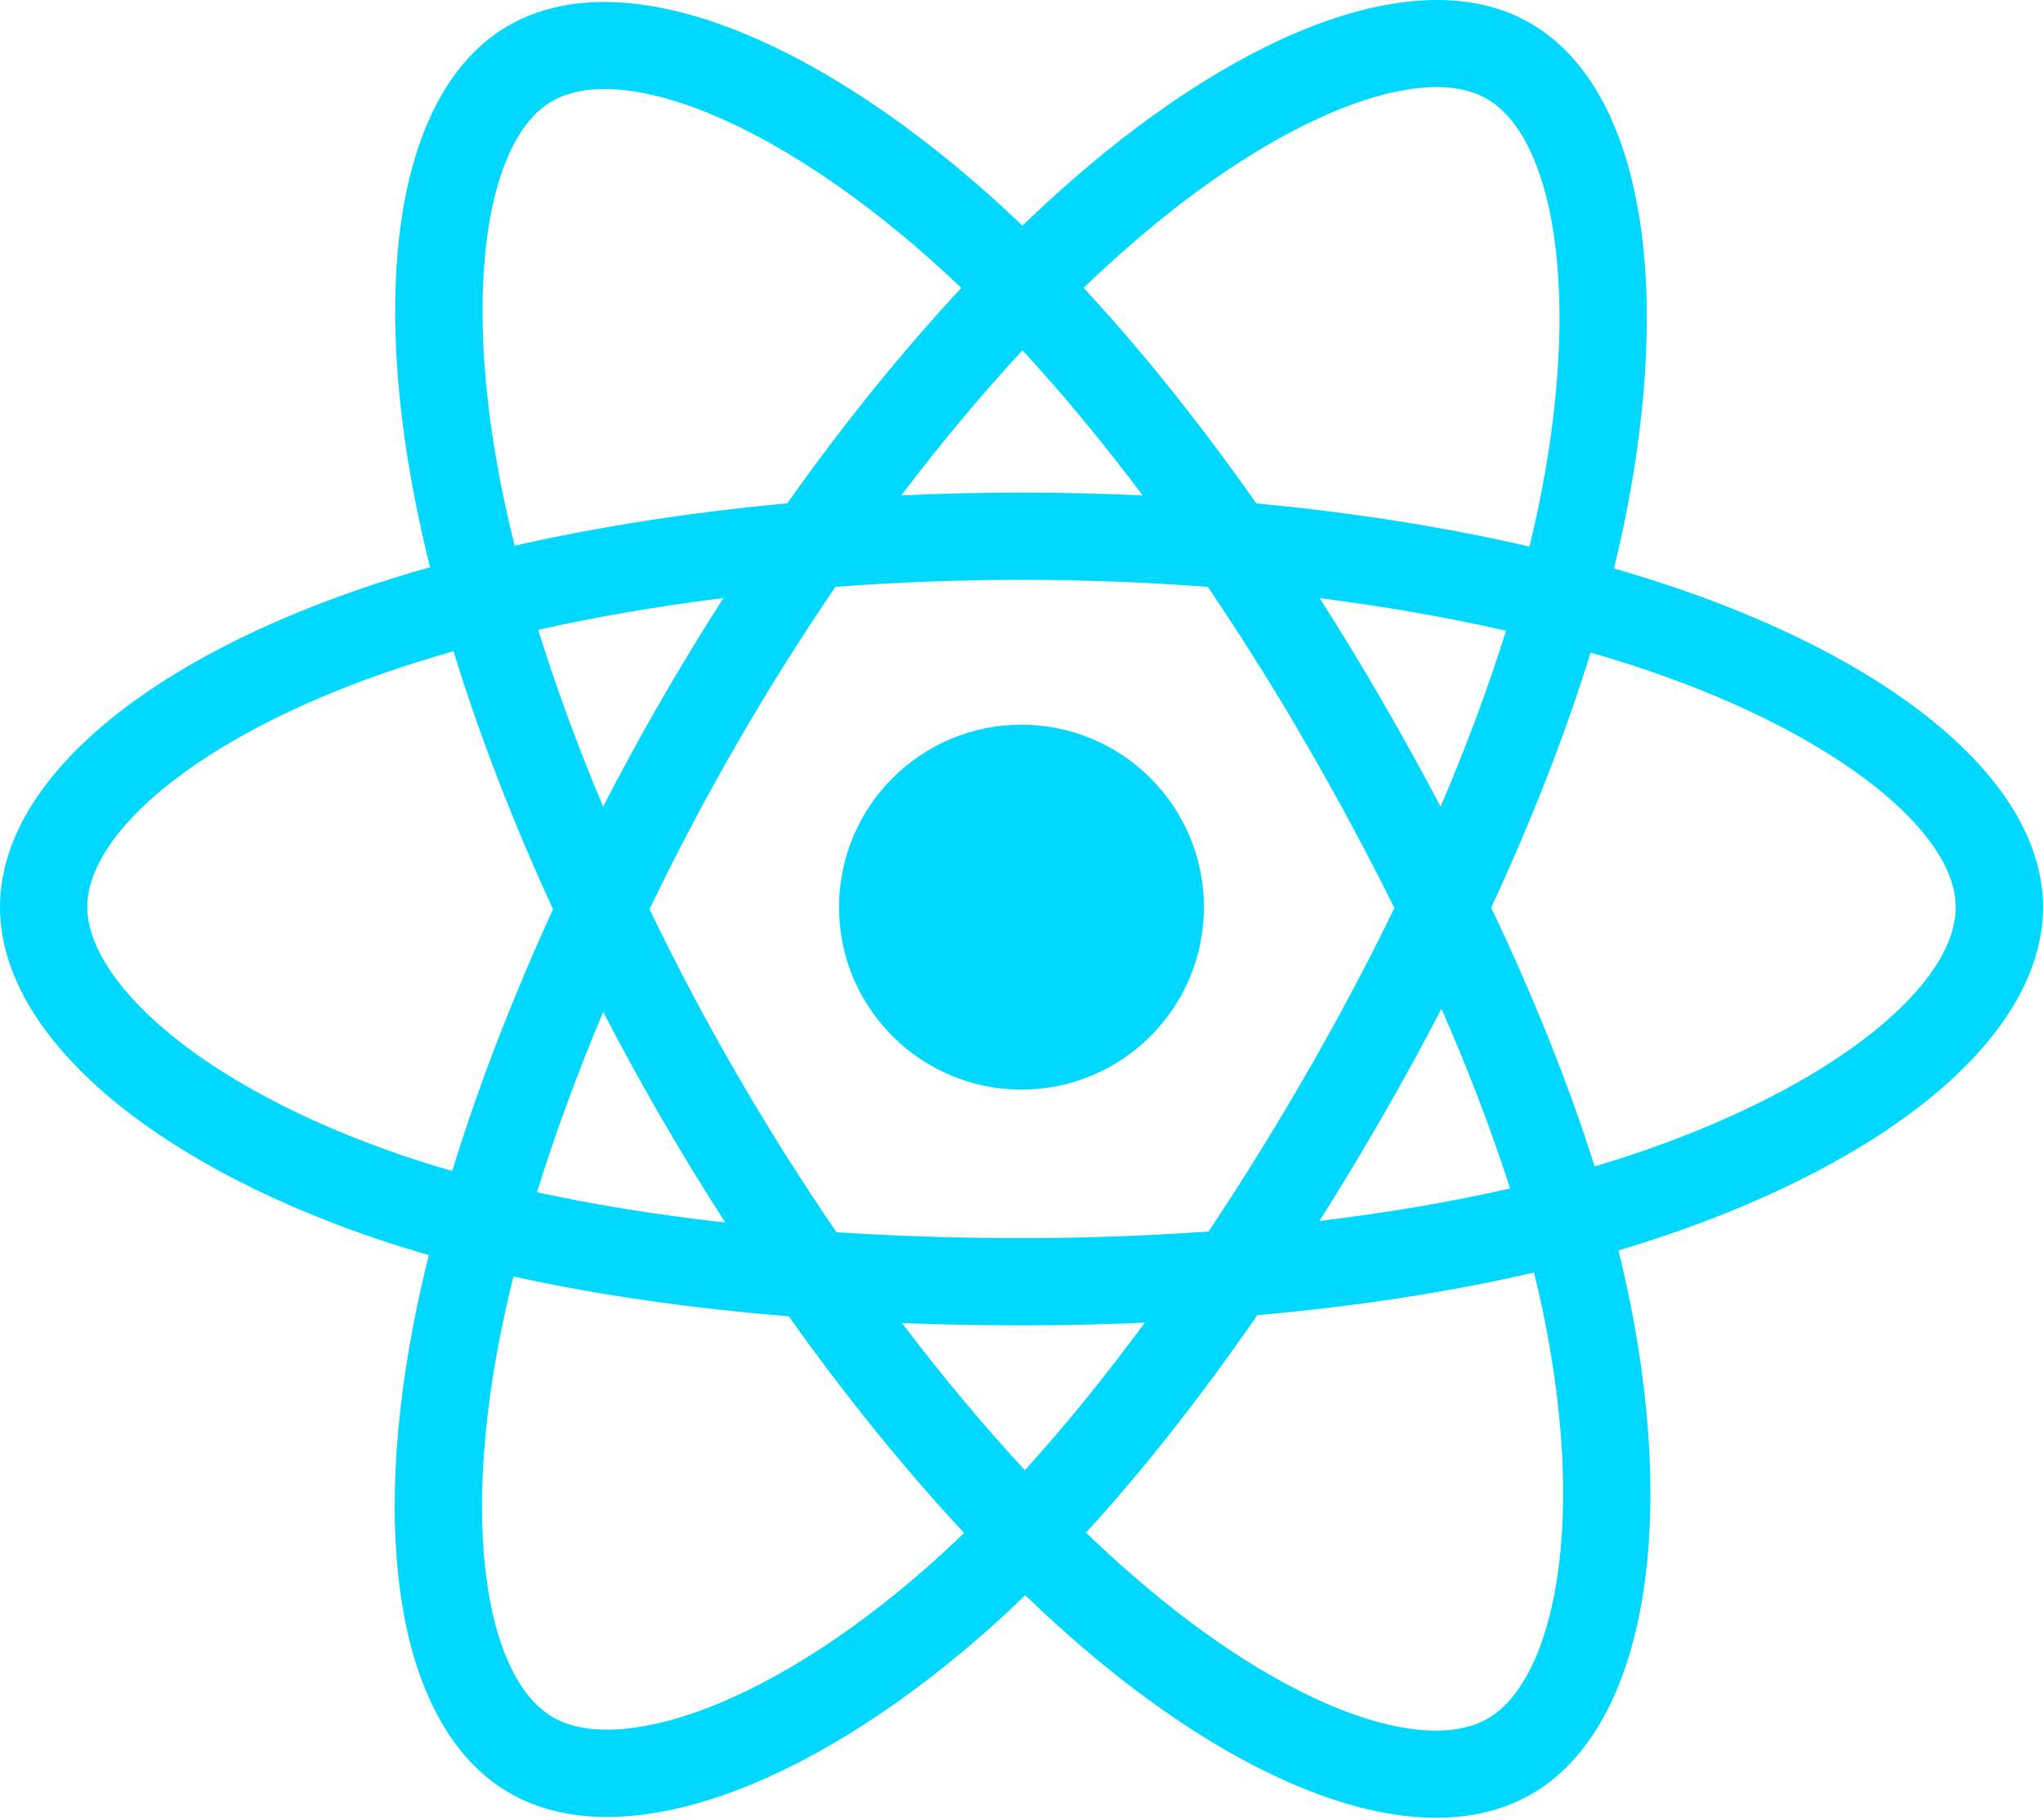
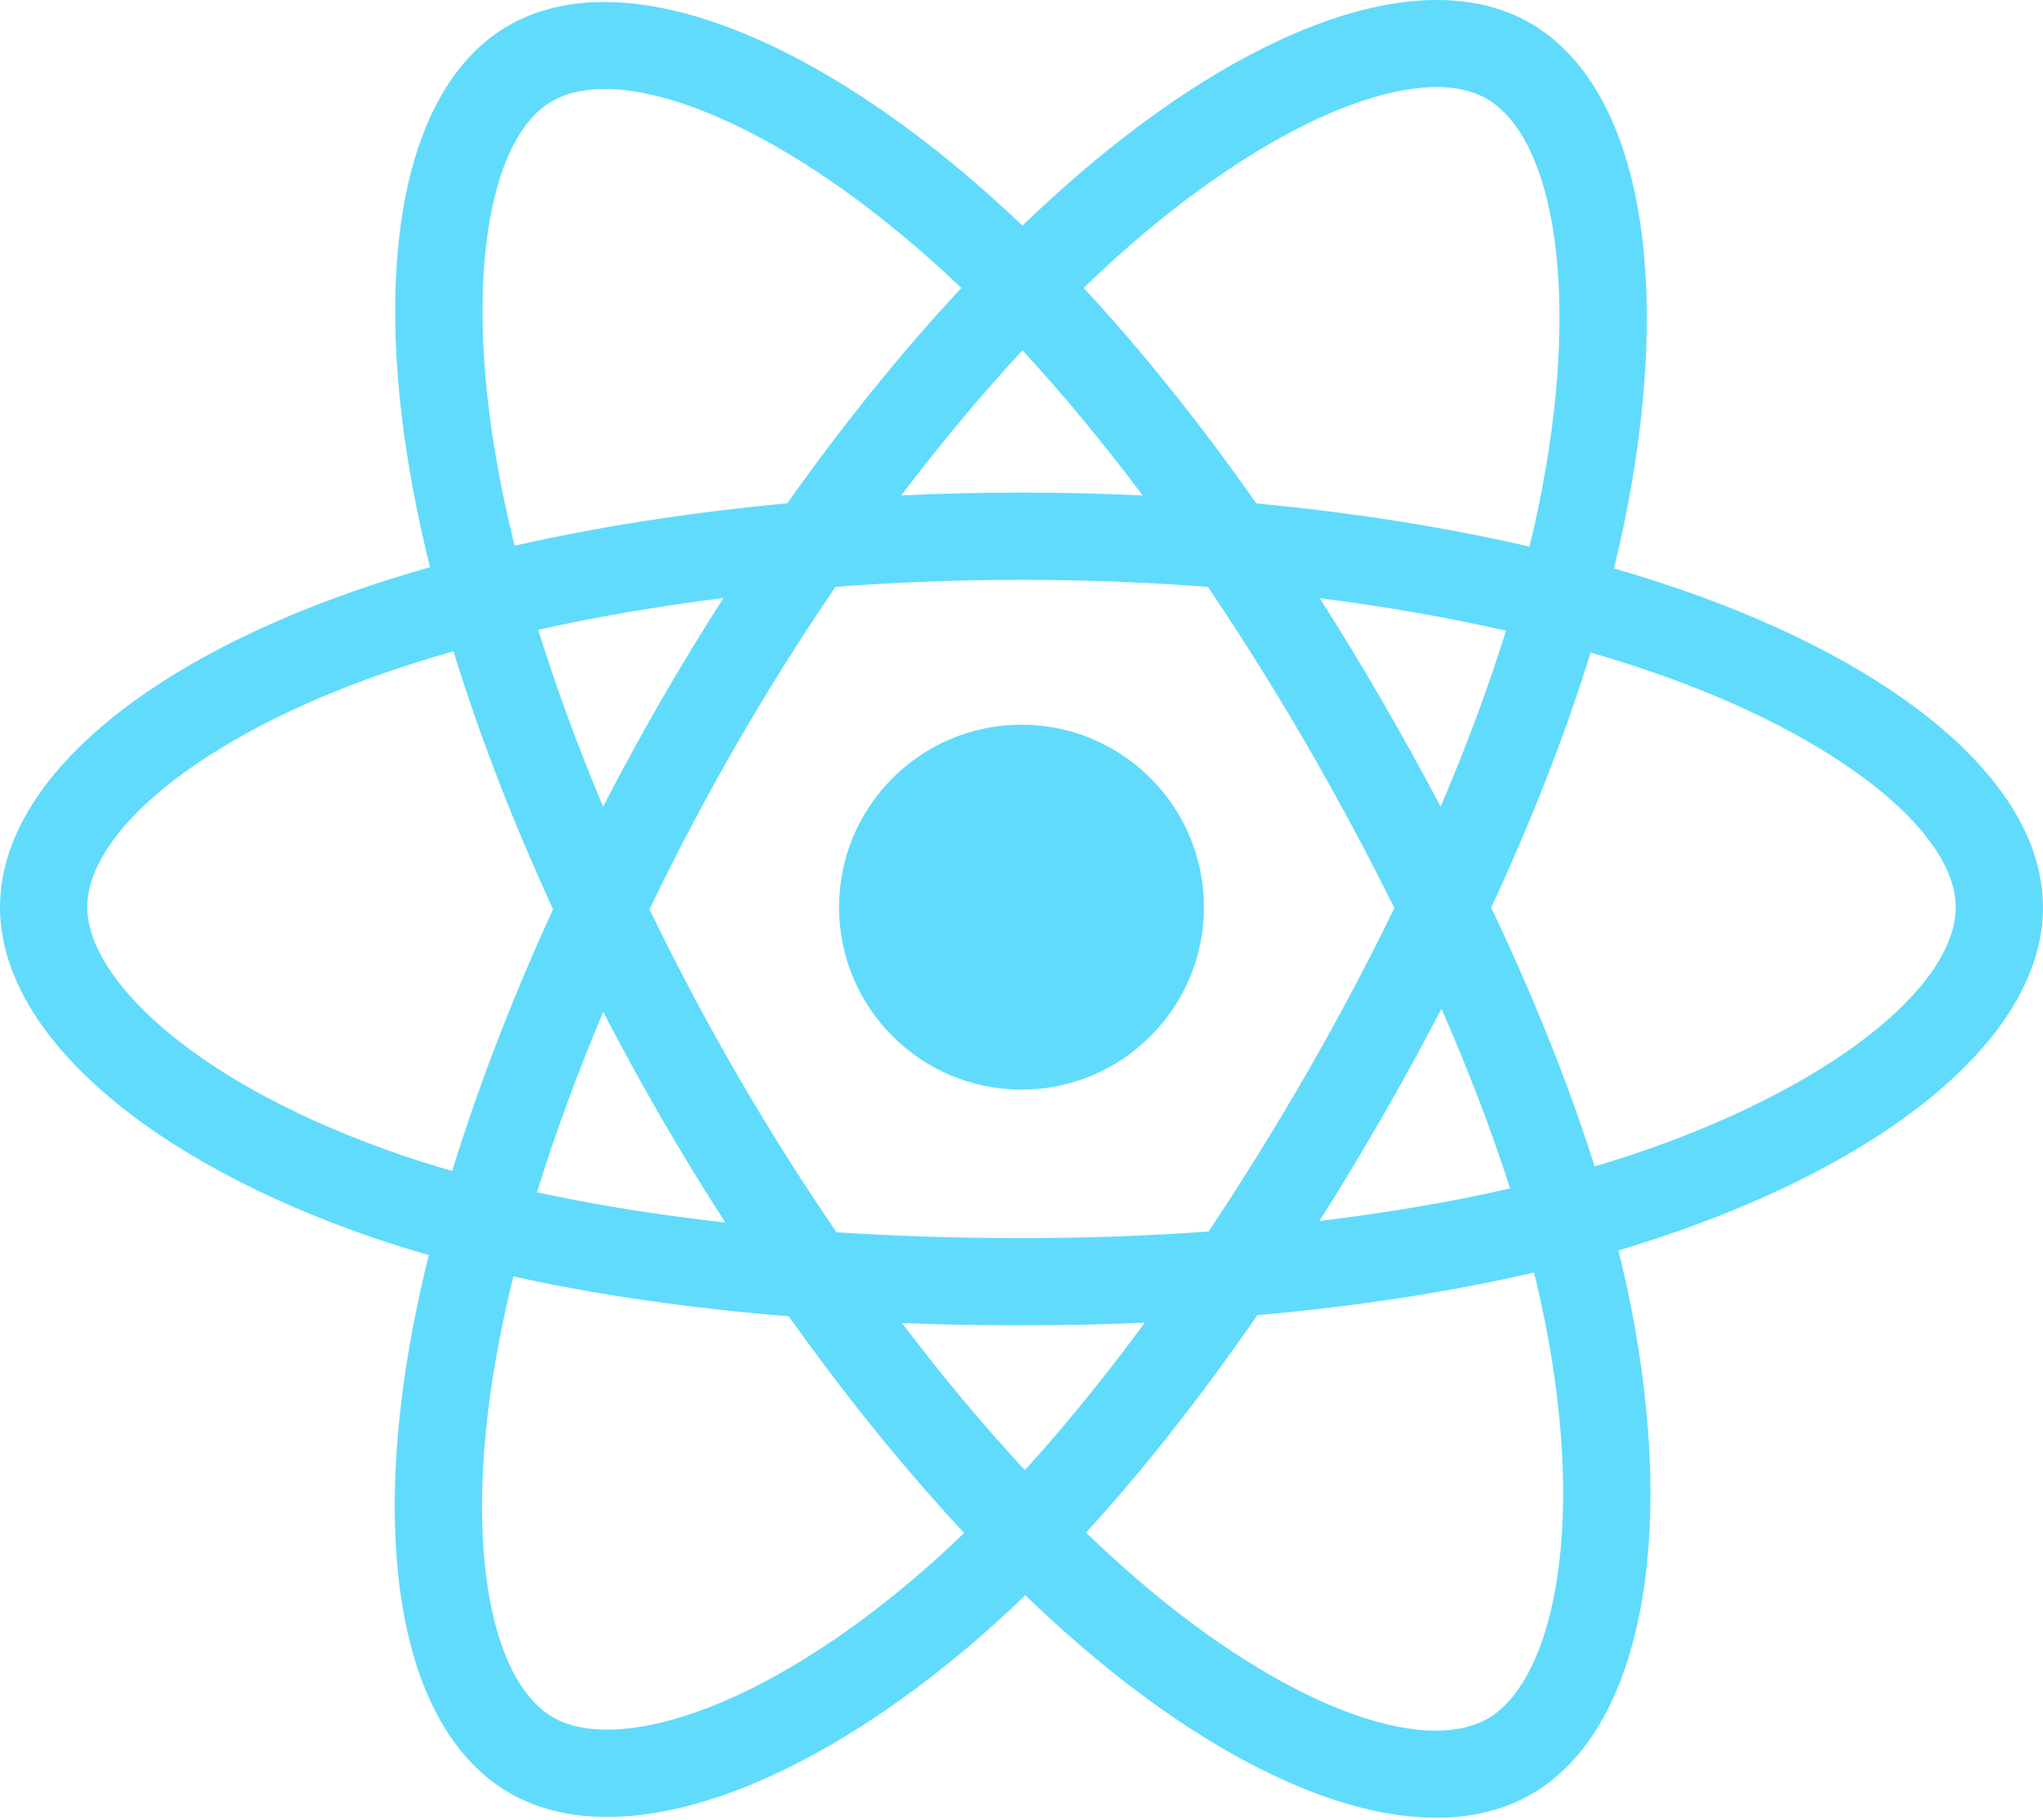
- <svg xmlns="http://www.w3.org/2000/svg" aria-hidden="true" role="img" class="iconify iconify--logos" width="35.93" height="32" preserveAspectRatio="xMidYMid meet" viewBox="0 0 256 228">
-   <path fill="#00D8FF" d="M210.483 73.824a171.49 171.49 0 0 0-8.24-2.597c.465-1.9.893-3.777 1.273-5.621c6.238-30.281 2.16-54.676-11.769-62.708c-13.355-7.7-35.196.329-57.254 19.526a171.23 171.23 0 0 0-6.375 5.848a155.866 155.866 0 0 0-4.241-3.917C100.759 3.829 77.587-4.822 63.673 3.233C50.33 10.957 46.379 33.89 51.995 62.588a170.974 170.974 0 0 0 1.892 8.48c-3.28.932-6.445 1.924-9.474 2.98C17.309 83.498 0 98.307 0 113.668c0 15.865 18.582 31.778 46.812 41.427a145.52 145.52 0 0 0 6.921 2.165a167.467 167.467 0 0 0-2.01 9.138c-5.354 28.2-1.173 50.591 12.134 58.266c13.744 7.926 36.812-.22 59.273-19.855a145.567 145.567 0 0 0 5.342-4.923a168.064 168.064 0 0 0 6.92 6.314c21.758 18.722 43.246 26.282 56.54 18.586c13.731-7.949 18.194-32.003 12.4-61.268a145.016 145.016 0 0 0-1.535-6.842c1.62-.48 3.21-.974 4.76-1.488c29.348-9.723 48.443-25.443 48.443-41.52c0-15.417-17.868-30.326-45.517-39.844Zm-6.365 70.984c-1.4.463-2.836.91-4.3 1.345c-3.24-10.257-7.612-21.163-12.963-32.432c5.106-11 9.31-21.767 12.459-31.957c2.619.758 5.16 1.557 7.61 2.4c23.69 8.156 38.14 20.213 38.14 29.504c0 9.896-15.606 22.743-40.946 31.14Zm-10.514 20.834c2.562 12.94 2.927 24.64 1.23 33.787c-1.524 8.219-4.59 13.698-8.382 15.893c-8.067 4.67-25.32-1.4-43.927-17.412a156.726 156.726 0 0 1-6.437-5.87c7.214-7.889 14.423-17.06 21.459-27.246c12.376-1.098 24.068-2.894 34.671-5.345a134.17 134.17 0 0 1 1.386 6.193ZM87.276 214.515c-7.882 2.783-14.16 2.863-17.955.675c-8.075-4.657-11.432-22.636-6.853-46.752a156.923 156.923 0 0 1 1.869-8.499c10.486 2.32 22.093 3.988 34.498 4.994c7.084 9.967 14.501 19.128 21.976 27.15a134.668 134.668 0 0 1-4.877 4.492c-9.933 8.682-19.886 14.842-28.658 17.94ZM50.35 144.747c-12.483-4.267-22.792-9.812-29.858-15.863c-6.35-5.437-9.555-10.836-9.555-15.216c0-9.322 13.897-21.212 37.076-29.293c2.813-.98 5.757-1.905 8.812-2.773c3.204 10.42 7.406 21.315 12.477 32.332c-5.137 11.18-9.399 22.249-12.634 32.792a134.718 134.718 0 0 1-6.318-1.979Zm12.378-84.26c-4.811-24.587-1.616-43.134 6.425-47.789c8.564-4.958 27.502 2.111 47.463 19.835a144.318 144.318 0 0 1 3.841 3.545c-7.438 7.987-14.787 17.08-21.808 26.988c-12.04 1.116-23.565 2.908-34.161 5.309a160.342 160.342 0 0 1-1.76-7.887Zm110.427 27.268a347.8 347.8 0 0 0-7.785-12.803c8.168 1.033 15.994 2.404 23.343 4.08c-2.206 7.072-4.956 14.465-8.193 22.045a381.151 381.151 0 0 0-7.365-13.322Zm-45.032-43.861c5.044 5.465 10.096 11.566 15.065 18.186a322.04 322.04 0 0 0-30.257-.006c4.974-6.559 10.069-12.652 15.192-18.18ZM82.802 87.83a323.167 323.167 0 0 0-7.227 13.238c-3.184-7.553-5.909-14.98-8.134-22.152c7.304-1.634 15.093-2.97 23.209-3.984a321.524 321.524 0 0 0-7.848 12.897Zm8.081 65.352c-8.385-.936-16.291-2.203-23.593-3.793c2.26-7.3 5.045-14.885 8.298-22.6a321.187 321.187 0 0 0 7.257 13.246c2.594 4.48 5.28 8.868 8.038 13.147Zm37.542 31.03c-5.184-5.592-10.354-11.779-15.403-18.433c4.902.192 9.899.29 14.978.29c5.218 0 10.376-.117 15.453-.343c-4.985 6.774-10.018 12.97-15.028 18.486Zm52.198-57.817c3.422 7.8 6.306 15.345 8.596 22.52c-7.422 1.694-15.436 3.058-23.88 4.071a382.417 382.417 0 0 0 7.859-13.026a347.403 347.403 0 0 0 7.425-13.565Zm-16.898 8.101a358.557 358.557 0 0 1-12.281 19.815a329.4 329.4 0 0 1-23.444.823c-7.967 0-15.716-.248-23.178-.732a310.202 310.202 0 0 1-12.513-19.846h.001a307.41 307.41 0 0 1-10.923-20.627a310.278 310.278 0 0 1 10.89-20.637l-.001.001a307.318 307.318 0 0 1 12.413-19.761c7.613-.576 15.42-.876 23.31-.876H128c7.926 0 15.743.303 23.354.883a329.357 329.357 0 0 1 12.335 19.695a358.489 358.489 0 0 1 11.036 20.54a329.472 329.472 0 0 1-11 20.722Zm22.56-122.124c8.572 4.944 11.906 24.881 6.52 51.026c-.344 1.668-.73 3.367-1.15 5.09c-10.622-2.452-22.155-4.275-34.23-5.408c-7.034-10.017-14.323-19.124-21.64-27.008a160.789 160.789 0 0 1 5.888-5.4c18.9-16.447 36.564-22.941 44.612-18.3ZM128 90.808c12.625 0 22.86 10.235 22.86 22.86s-10.235 22.86-22.86 22.86s-22.86-10.235-22.86-22.86s10.235-22.86 22.86-22.86Z" />
+ <svg xmlns="http://www.w3.org/2000/svg" aria-hidden="true" role="img" class="iconify iconify--logos" width="35.93" height="32" preserveAspectRatio="xMidYMid meet" viewBox="0 0 256 228" version="1.1" id="svg36">
+   <defs id="defs40" />
+   <path fill="#00D8FF" d="M210.483 73.824a171.49 171.49 0 0 0-8.24-2.597c.465-1.9.893-3.777 1.273-5.621c6.238-30.281 2.16-54.676-11.769-62.708c-13.355-7.7-35.196.329-57.254 19.526a171.23 171.23 0 0 0-6.375 5.848a155.866 155.866 0 0 0-4.241-3.917C100.759 3.829 77.587-4.822 63.673 3.233C50.33 10.957 46.379 33.89 51.995 62.588a170.974 170.974 0 0 0 1.892 8.48c-3.28.932-6.445 1.924-9.474 2.98C17.309 83.498 0 98.307 0 113.668c0 15.865 18.582 31.778 46.812 41.427a145.52 145.52 0 0 0 6.921 2.165a167.467 167.467 0 0 0-2.01 9.138c-5.354 28.2-1.173 50.591 12.134 58.266c13.744 7.926 36.812-.22 59.273-19.855a145.567 145.567 0 0 0 5.342-4.923a168.064 168.064 0 0 0 6.92 6.314c21.758 18.722 43.246 26.282 56.54 18.586c13.731-7.949 18.194-32.003 12.4-61.268a145.016 145.016 0 0 0-1.535-6.842c1.62-.48 3.21-.974 4.76-1.488c29.348-9.723 48.443-25.443 48.443-41.52c0-15.417-17.868-30.326-45.517-39.844Zm-6.365 70.984c-1.4.463-2.836.91-4.3 1.345c-3.24-10.257-7.612-21.163-12.963-32.432c5.106-11 9.31-21.767 12.459-31.957c2.619.758 5.16 1.557 7.61 2.4c23.69 8.156 38.14 20.213 38.14 29.504c0 9.896-15.606 22.743-40.946 31.14Zm-10.514 20.834c2.562 12.94 2.927 24.64 1.23 33.787c-1.524 8.219-4.59 13.698-8.382 15.893c-8.067 4.67-25.32-1.4-43.927-17.412a156.726 156.726 0 0 1-6.437-5.87c7.214-7.889 14.423-17.06 21.459-27.246c12.376-1.098 24.068-2.894 34.671-5.345a134.17 134.17 0 0 1 1.386 6.193ZM87.276 214.515c-7.882 2.783-14.16 2.863-17.955.675c-8.075-4.657-11.432-22.636-6.853-46.752a156.923 156.923 0 0 1 1.869-8.499c10.486 2.32 22.093 3.988 34.498 4.994c7.084 9.967 14.501 19.128 21.976 27.15a134.668 134.668 0 0 1-4.877 4.492c-9.933 8.682-19.886 14.842-28.658 17.94ZM50.35 144.747c-12.483-4.267-22.792-9.812-29.858-15.863c-6.35-5.437-9.555-10.836-9.555-15.216c0-9.322 13.897-21.212 37.076-29.293c2.813-.98 5.757-1.905 8.812-2.773c3.204 10.42 7.406 21.315 12.477 32.332c-5.137 11.18-9.399 22.249-12.634 32.792a134.718 134.718 0 0 1-6.318-1.979Zm12.378-84.26c-4.811-24.587-1.616-43.134 6.425-47.789c8.564-4.958 27.502 2.111 47.463 19.835a144.318 144.318 0 0 1 3.841 3.545c-7.438 7.987-14.787 17.08-21.808 26.988c-12.04 1.116-23.565 2.908-34.161 5.309a160.342 160.342 0 0 1-1.76-7.887Zm110.427 27.268a347.8 347.8 0 0 0-7.785-12.803c8.168 1.033 15.994 2.404 23.343 4.08c-2.206 7.072-4.956 14.465-8.193 22.045a381.151 381.151 0 0 0-7.365-13.322Zm-45.032-43.861c5.044 5.465 10.096 11.566 15.065 18.186a322.04 322.04 0 0 0-30.257-.006c4.974-6.559 10.069-12.652 15.192-18.18ZM82.802 87.83a323.167 323.167 0 0 0-7.227 13.238c-3.184-7.553-5.909-14.98-8.134-22.152c7.304-1.634 15.093-2.97 23.209-3.984a321.524 321.524 0 0 0-7.848 12.897Zm8.081 65.352c-8.385-.936-16.291-2.203-23.593-3.793c2.26-7.3 5.045-14.885 8.298-22.6a321.187 321.187 0 0 0 7.257 13.246c2.594 4.48 5.28 8.868 8.038 13.147Zm37.542 31.03c-5.184-5.592-10.354-11.779-15.403-18.433c4.902.192 9.899.29 14.978.29c5.218 0 10.376-.117 15.453-.343c-4.985 6.774-10.018 12.97-15.028 18.486Zm52.198-57.817c3.422 7.8 6.306 15.345 8.596 22.52c-7.422 1.694-15.436 3.058-23.88 4.071a382.417 382.417 0 0 0 7.859-13.026a347.403 347.403 0 0 0 7.425-13.565Zm-16.898 8.101a358.557 358.557 0 0 1-12.281 19.815a329.4 329.4 0 0 1-23.444.823c-7.967 0-15.716-.248-23.178-.732a310.202 310.202 0 0 1-12.513-19.846h.001a307.41 307.41 0 0 1-10.923-20.627a310.278 310.278 0 0 1 10.89-20.637l-.001.001a307.318 307.318 0 0 1 12.413-19.761c7.613-.576 15.42-.876 23.31-.876H128c7.926 0 15.743.303 23.354.883a329.357 329.357 0 0 1 12.335 19.695a358.489 358.489 0 0 1 11.036 20.54a329.472 329.472 0 0 1-11 20.722Zm22.56-122.124c8.572 4.944 11.906 24.881 6.52 51.026c-.344 1.668-.73 3.367-1.15 5.09c-10.622-2.452-22.155-4.275-34.23-5.408c-7.034-10.017-14.323-19.124-21.64-27.008a160.789 160.789 0 0 1 5.888-5.4c18.9-16.447 36.564-22.941 44.612-18.3ZM128 90.808c12.625 0 22.86 10.235 22.86 22.86s-10.235 22.86-22.86 22.86s-22.86-10.235-22.86-22.86s10.235-22.86 22.86-22.86Z" id="path34" style="fill:#61dbfb;fill-opacity:1" />
</svg>
